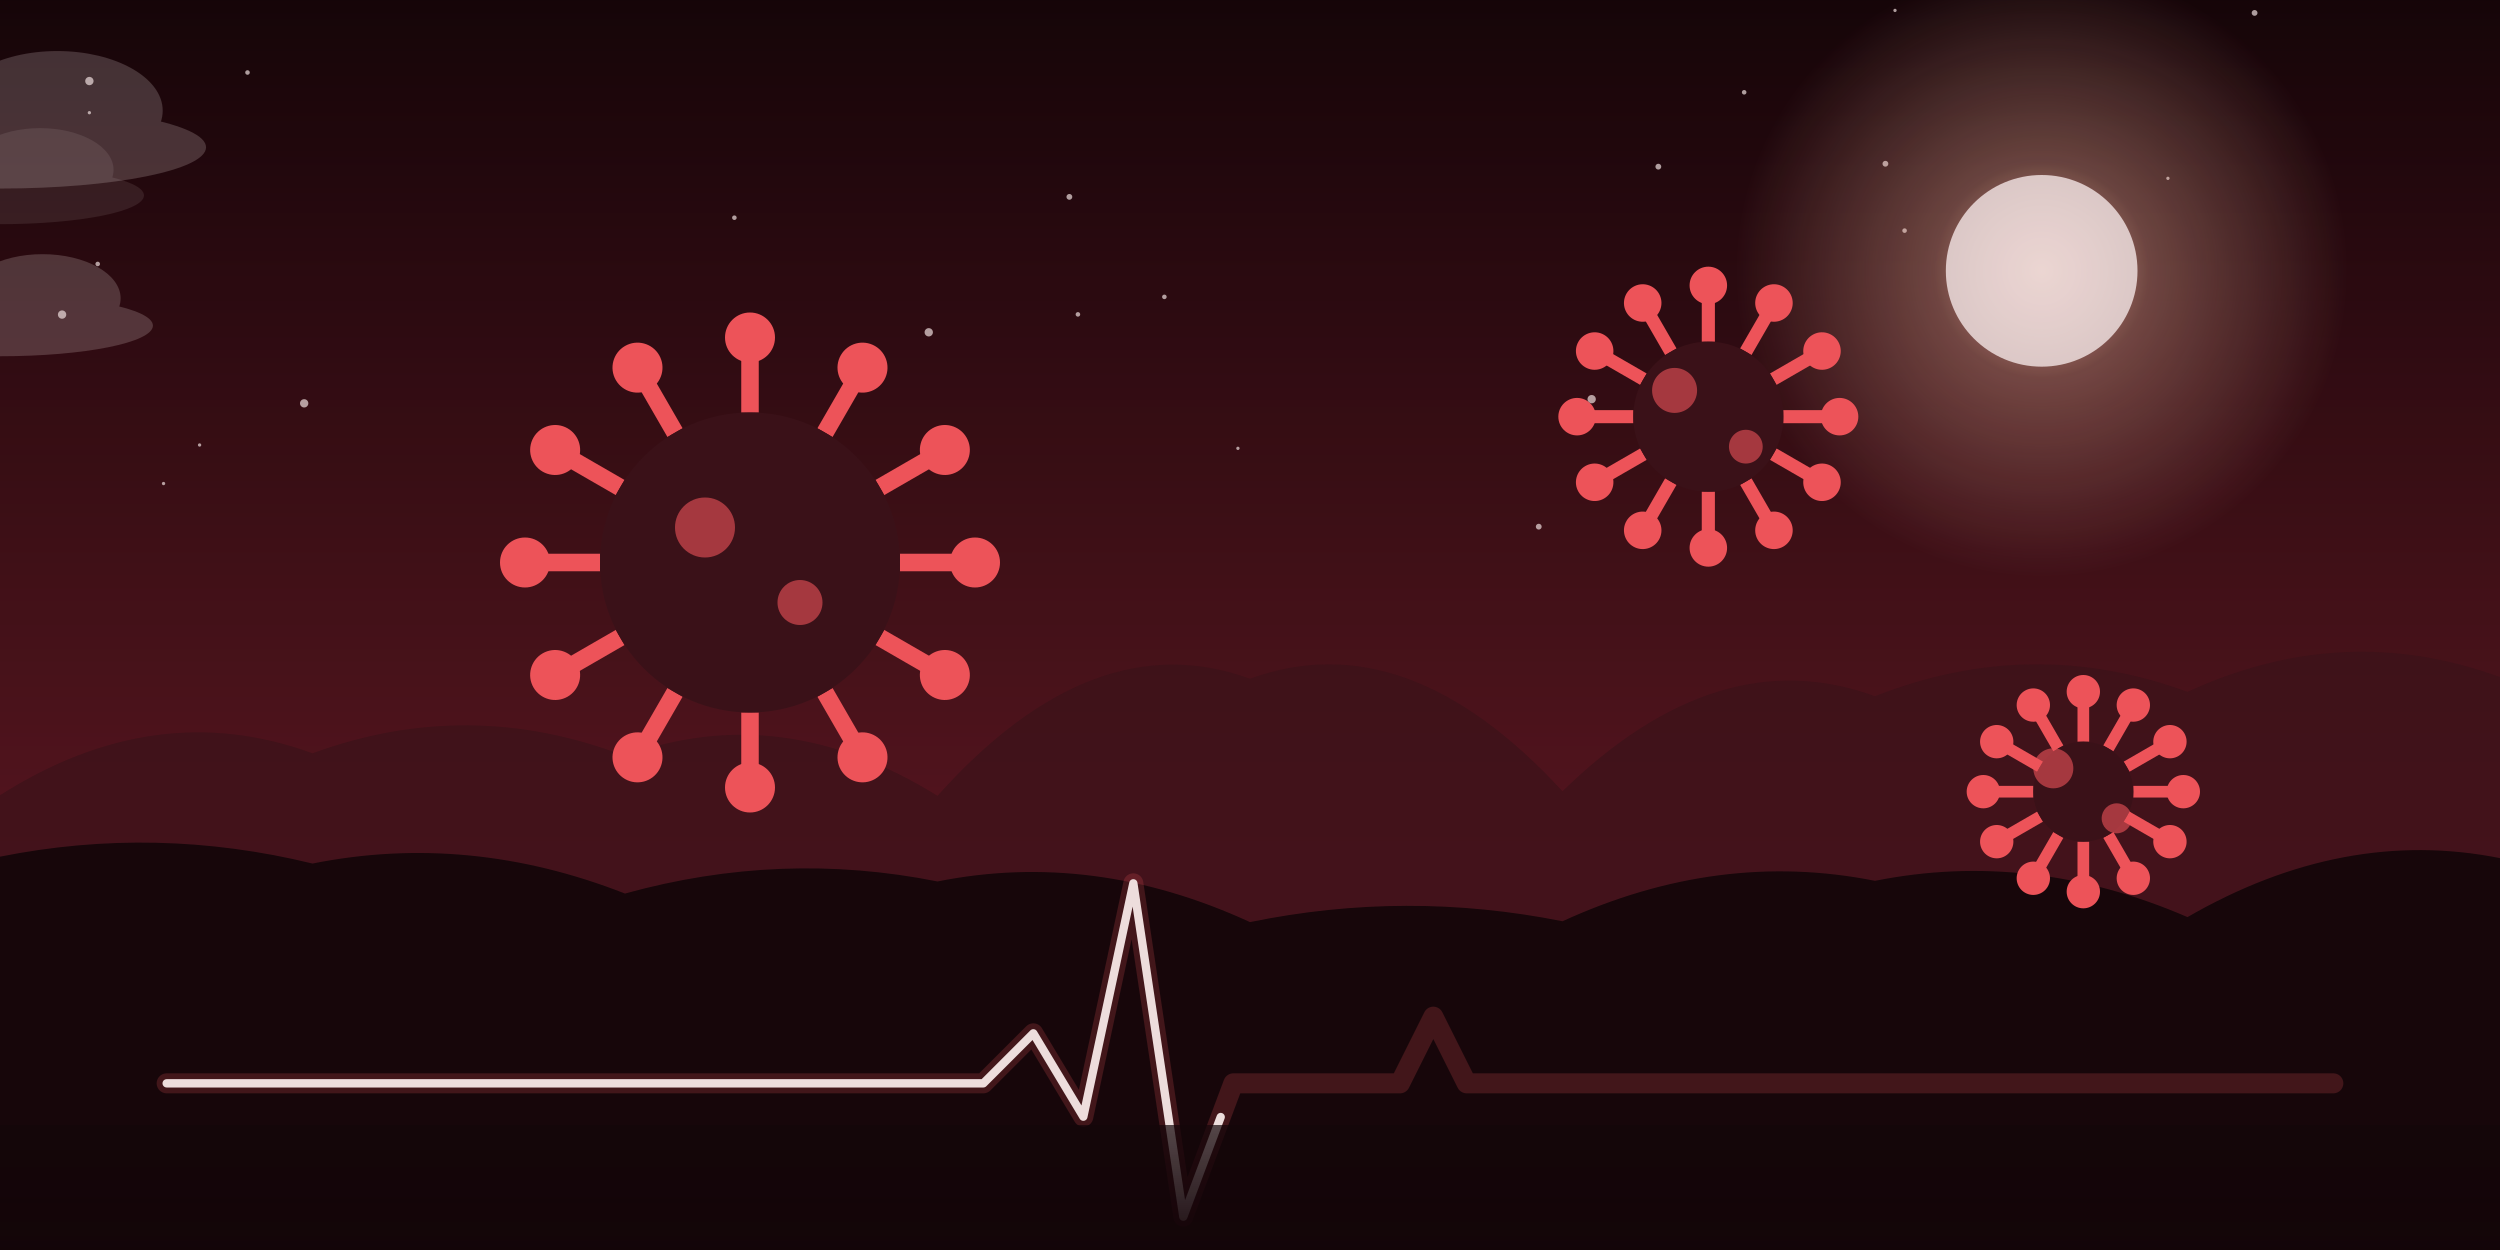
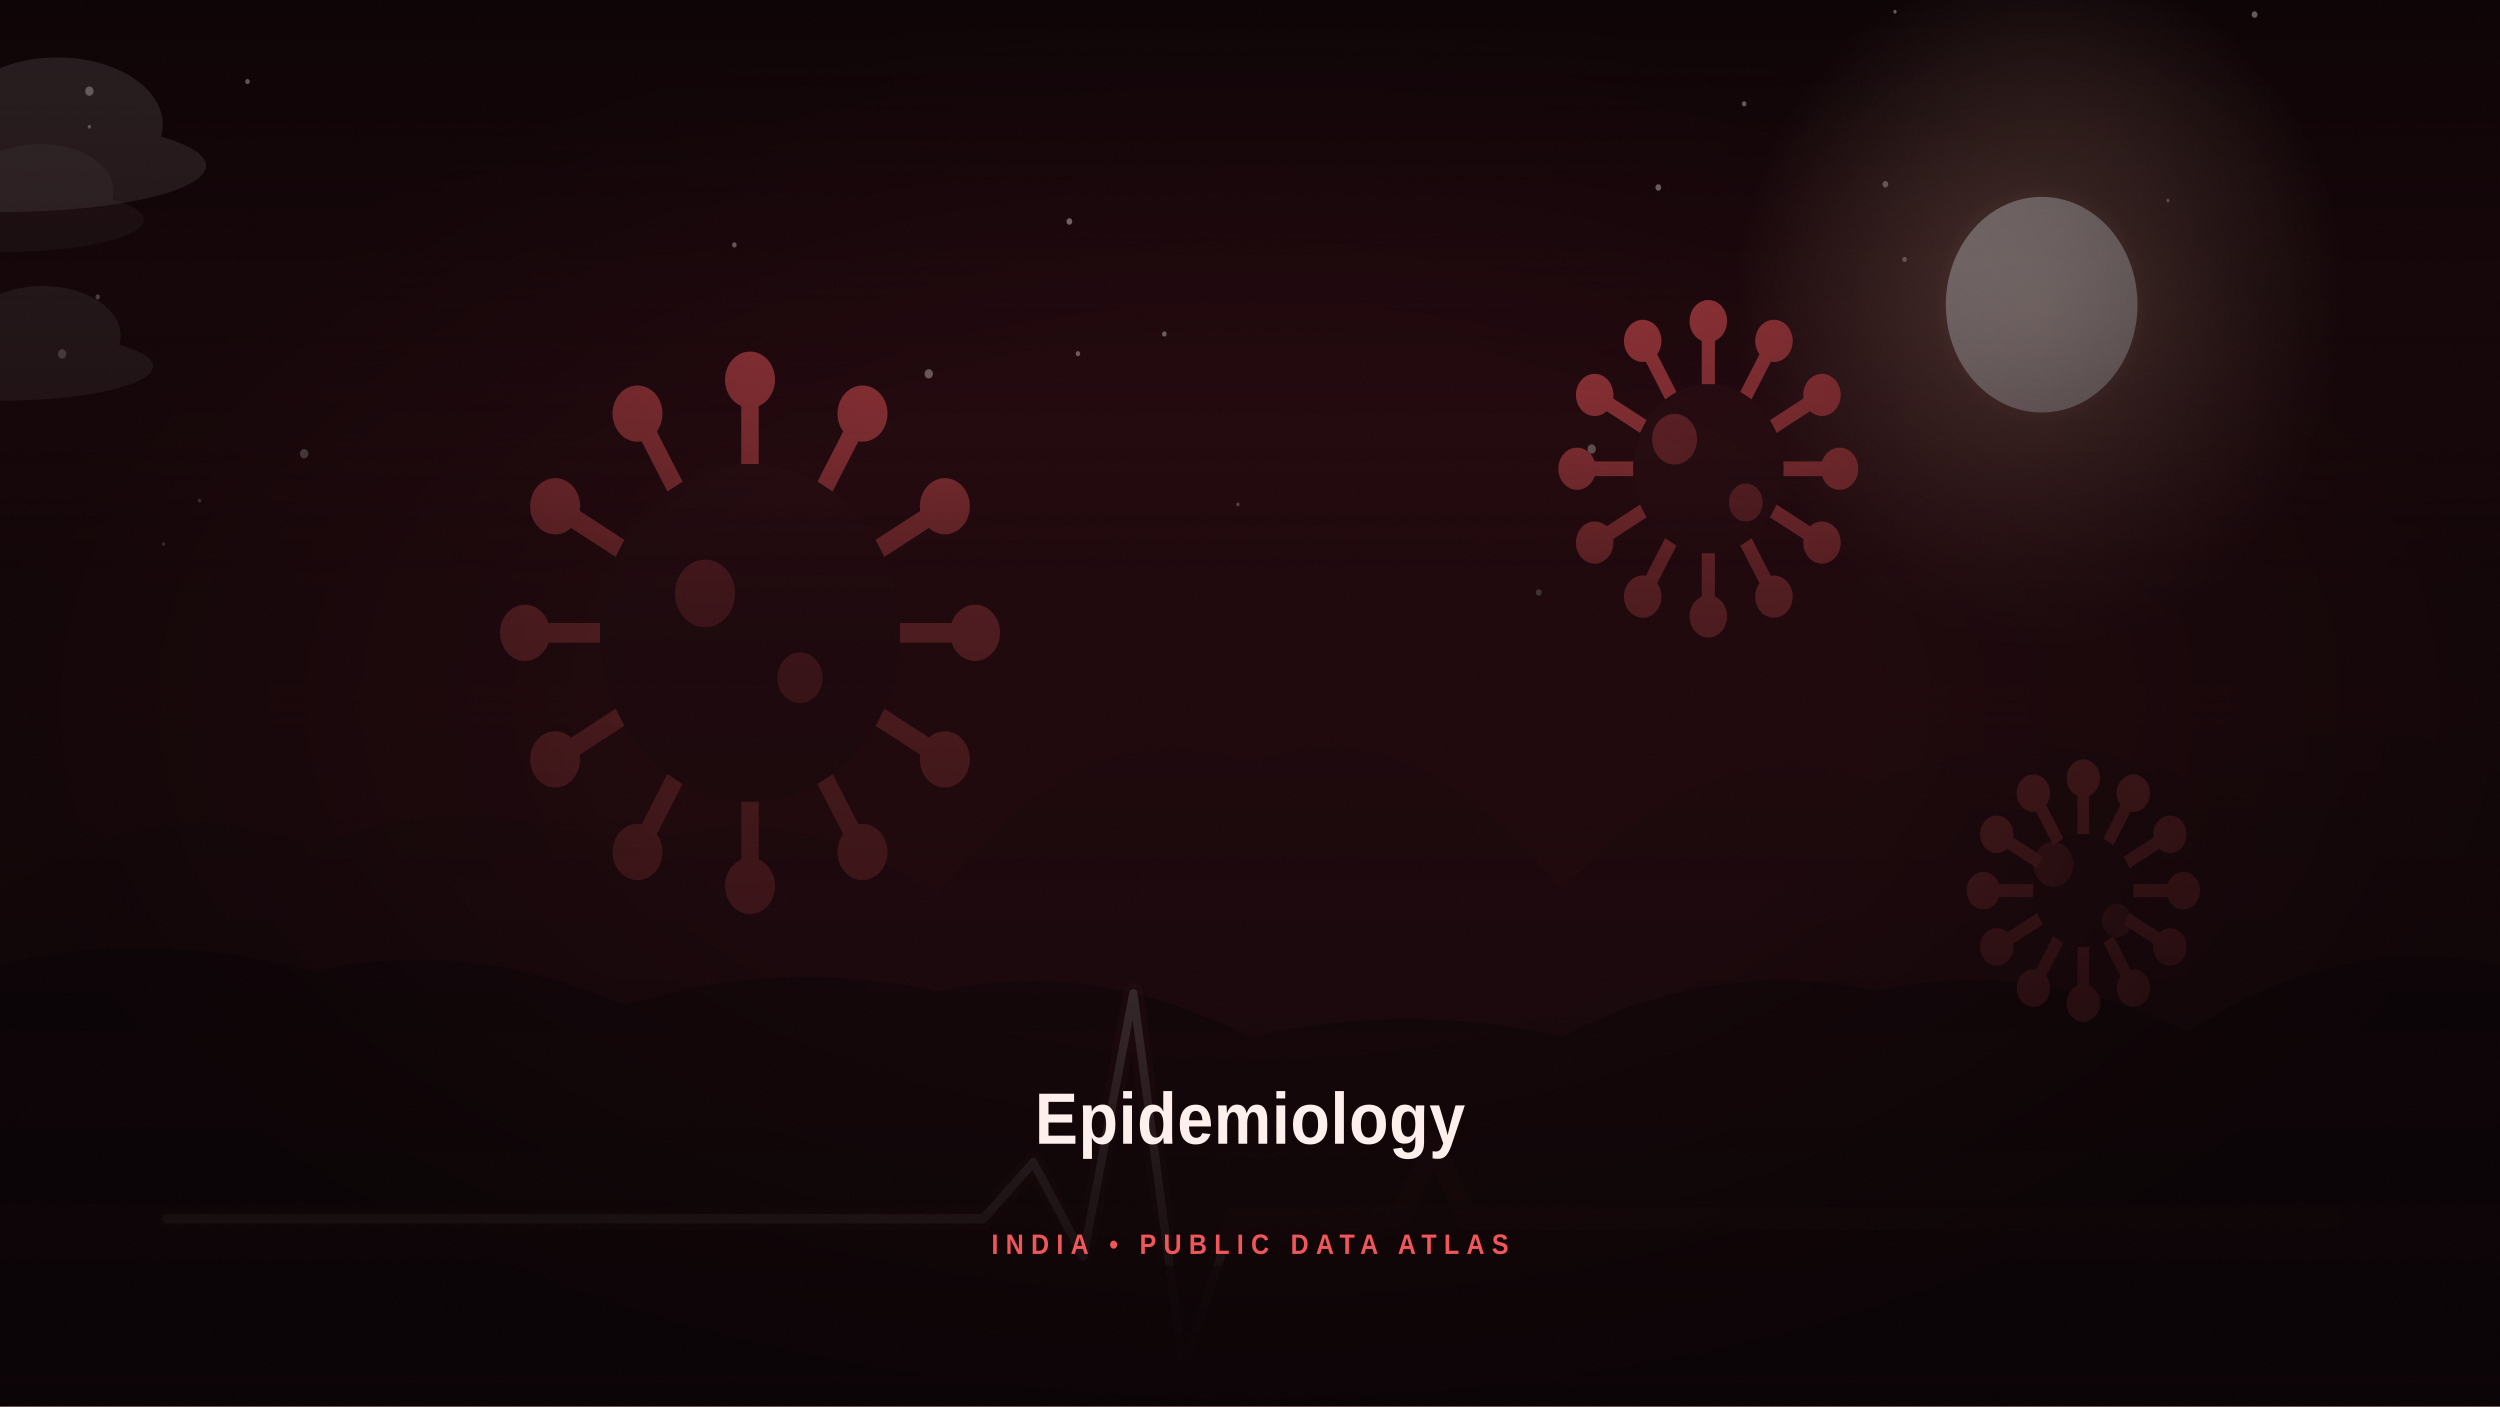
- <svg xmlns="http://www.w3.org/2000/svg" viewBox="0 0 1200 600" preserveAspectRatio="xMidYMid slice" role="img" aria-hidden="true">
+ <svg xmlns="http://www.w3.org/2000/svg" viewBox="0 0 1600 900" preserveAspectRatio="xMidYMid slice" role="img" aria-hidden="true">
  <style>
.tw{animation:tw 4s ease-in-out infinite}
@keyframes tw{0%,100%{opacity:.2}50%{opacity:1}}
.rot{transform-box:view-box;transform-origin:0 0;animation:rot 16s linear infinite}
.rot-r{transform-box:view-box;transform-origin:0 0;animation:rot 12s linear infinite reverse}
.rot-slow{transform-box:view-box;transform-origin:0 0;animation:rot 40s linear infinite}
@keyframes rot{to{transform:rotate(360deg)}}
.swing{transform-box:view-box;transform-origin:0 0;animation:swing 5s ease-in-out infinite}
@keyframes swing{0%,100%{transform:rotate(-14deg)}50%{transform:rotate(14deg)}}
.needle{transform-box:view-box;transform-origin:0 0;animation:needle 7s ease-in-out infinite}
@keyframes needle{0%,100%{transform:rotate(-55deg)}60%{transform:rotate(38deg)}}
.smoke{transform-box:fill-box;transform-origin:center;animation:smoke 8s ease-out infinite;opacity:0}
@keyframes smoke{0%{transform:translate(0,0) scale(.5);opacity:0}20%{opacity:.5}100%{transform:translate(46px,-130px) scale(2);opacity:0}}
.bob{animation:bob 6s ease-in-out infinite}
@keyframes bob{50%{transform:translateY(7px)}}
.float{animation:float 7s ease-in-out infinite}
@keyframes float{50%{transform:translateY(-16px)}}
.drift{animation:drift 90s linear infinite}
@keyframes drift{from{transform:translateX(-420px)}to{transform:translateX(1320px)}}
.drive{animation:drive 16s linear infinite}
@keyframes drive{from{transform:translateX(-360px)}to{transform:translateX(1500px)}}
.drive-r{animation:driver 19s linear infinite}
@keyframes driver{from{transform:translateX(1500px)}to{transform:translateX(-360px)}}
.fly{animation:fly 20s linear infinite}
@keyframes fly{from{transform:translate(-360px,50px)}to{transform:translate(1560px,-70px)}}
.pulse{transform-box:fill-box;transform-origin:center;animation:pulse 5s ease-in-out infinite}
@keyframes pulse{50%{transform:scale(1.08);opacity:.75}}
.ping{transform-box:fill-box;transform-origin:center;animation:ping 3.2s ease-out infinite}
@keyframes ping{from{transform:scale(.35);opacity:.9}to{transform:scale(1.7);opacity:0}}
.draw{stroke-dasharray:1000;animation:draw 7s ease-in-out infinite alternate}
@keyframes draw{from{stroke-dashoffset:1000}to{stroke-dashoffset:0}}
.flow{stroke-dasharray:22 16;animation:flow 1.6s linear infinite}
@keyframes flow{to{stroke-dashoffset:-38}}
.wave{animation:wave 6s ease-in-out infinite}
@keyframes wave{50%{transform:translateX(-30px)}}
.drop{animation:drop 3.5s ease-in infinite}
@keyframes drop{0%{transform:translateY(-60px);opacity:0}25%{opacity:1}80%{transform:translateY(0);opacity:1}100%{transform:translateY(8px);opacity:0}}
.scroll{animation:scroll 14s linear infinite}
@keyframes scroll{to{transform:translateX(-120px)}}
@media (prefers-reduced-motion:reduce){*{animation:none!important}.smoke{opacity:.35}}
</style>
-   <defs>
-     <linearGradient id="skyepidemiology" x1="0" y1="0" x2="0" y2="1">
-       <stop offset="0" stop-color="#150508" />
-       <stop offset="1" stop-color="#7a1f2b" />
-     </linearGradient>
-     <radialGradient id="glowepidemiology">
-       <stop offset="0" stop-color="#ffc2a8" stop-opacity=".95" />
-       <stop offset=".35" stop-color="#ffc2a8" stop-opacity=".35" />
-       <stop offset="1" stop-color="#ffc2a8" stop-opacity="0" />
-     </radialGradient>
-     <linearGradient id="groundepidemiology" x1="0" y1="0" x2="0" y2="1">
-       <stop offset="0" stop-color="#120508" stop-opacity=".7" />
-       <stop offset="1" stop-color="#120508" />
-     </linearGradient>
-   </defs>
-   <rect width="1200" height="600" fill="url(#skyepidemiology)" />
-   <circle cx="837.2" cy="44.3" r="1.1" fill="#fff0ee" opacity=".7" class="tw" style="animation-delay:1.8s" />
-   <circle cx="796" cy="80" r="1.4" fill="#fff0ee" opacity=".7" />
-   <circle cx="914.2" cy="110.7" r="1.1" fill="#fff0ee" opacity=".7" />
-   <circle cx="905" cy="78.6" r="1.4" fill="#fff0ee" opacity=".7" class="tw" style="animation-delay:0.8s" />
-   <circle cx="360.8" cy="224.7" r="2" fill="#fff0ee" opacity=".7" />
-   <circle cx="1040.6" cy="85.6" r="0.8" fill="#fff0ee" opacity=".7" />
-   <circle cx="558.9" cy="142.5" r="1.1" fill="#fff0ee" opacity=".7" class="tw" style="animation-delay:3.9s" />
-   <circle cx="764" cy="191.6" r="2" fill="#fff0ee" opacity=".7" />
-   <circle cx="29.8" cy="151" r="2" fill="#fff0ee" opacity=".7" />
-   <circle cx="42.9" cy="54.1" r="0.8" fill="#fff0ee" opacity=".7" class="tw" style="animation-delay:0.2s" />
-   <circle cx="118.8" cy="34.8" r="1.1" fill="#fff0ee" opacity=".7" />
-   <circle cx="594.2" cy="215.2" r="0.8" fill="#fff0ee" opacity=".7" />
-   <circle cx="46.9" cy="126.7" r="1.1" fill="#fff0ee" opacity=".7" class="tw" style="animation-delay:0.1s" />
-   <circle cx="517.4" cy="150.9" r="1.1" fill="#fff0ee" opacity=".7" />
-   <circle cx="513.3" cy="94.5" r="1.4" fill="#fff0ee" opacity=".7" />
-   <circle cx="738.6" cy="252.8" r="1.4" fill="#fff0ee" opacity=".7" class="tw" style="animation-delay:2.2s" />
-   <circle cx="1082.2" cy="6.2" r="1.4" fill="#fff0ee" opacity=".7" />
-   <circle cx="909.6" cy="5" r="0.8" fill="#fff0ee" opacity=".7" />
-   <circle cx="146" cy="193.6" r="2" fill="#fff0ee" opacity=".7" class="tw" style="animation-delay:4s" />
-   <circle cx="42.9" cy="38.9" r="2" fill="#fff0ee" opacity=".7" />
-   <circle cx="352.5" cy="104.5" r="1.1" fill="#fff0ee" opacity=".7" />
-   <circle cx="95.8" cy="213.6" r="0.8" fill="#fff0ee" opacity=".7" class="tw" style="animation-delay:3.4s" />
-   <circle cx="445.8" cy="159.5" r="2" fill="#fff0ee" opacity=".7" />
-   <circle cx="78.5" cy="232.1" r="0.8" fill="#fff0ee" opacity=".7" />
-   <circle cx="980" cy="130" r="147.2" fill="url(#glowepidemiology)" class="pulse" />
-   <circle cx="980" cy="130" r="46" fill="#fff0ee" opacity=".85" />
-   <g class="drift" style="animation-delay:-72.4s" opacity="0.1">
-     <g transform="translate(0 93.8)">
-       <ellipse cx="0" cy="0" rx="69.1" ry="13.8" fill="#fff0ee" />
-       <ellipse cx="-23" cy="-9.2" rx="30.7" ry="15.4" fill="#fff0ee" />
-       <ellipse cx="19.2" cy="-12.3" rx="35.3" ry="20" fill="#fff0ee" />
-     </g>
+   <g transform="scale(1.333333 1.5)">
+     <defs>
+       <linearGradient id="skyepidemiology" x1="0" y1="0" x2="0" y2="1">
+         <stop offset="0" stop-color="#150508" />
+         <stop offset="1" stop-color="#7a1f2b" />
+       </linearGradient>
+       <radialGradient id="glowepidemiology">
+         <stop offset="0" stop-color="#ffc2a8" stop-opacity=".95" />
+         <stop offset=".35" stop-color="#ffc2a8" stop-opacity=".35" />
+         <stop offset="1" stop-color="#ffc2a8" stop-opacity="0" />
+       </radialGradient>
+       <linearGradient id="groundepidemiology" x1="0" y1="0" x2="0" y2="1">
+         <stop offset="0" stop-color="#120508" stop-opacity=".7" />
+         <stop offset="1" stop-color="#120508" />
+       </linearGradient>
+       <linearGradient id="lowerepidemiology" x1="0" y1="0" x2="0" y2="1">
+         <stop offset="0" stop-color="#120508" stop-opacity="0" />
+         <stop offset=".42" stop-color="#120508" stop-opacity=".72" />
+         <stop offset="1" stop-color="#120508" stop-opacity=".98" />
+       </linearGradient>
+       <radialGradient id="vignetteepidemiology">
+         <stop offset=".48" stop-color="#000" stop-opacity="0" />
+         <stop offset="1" stop-color="#000" stop-opacity=".42" />
+       </radialGradient>
+       <filter id="grainepidemiology" x="-5%" y="-5%" width="110%" height="110%">
+         <feTurbulence type="fractalNoise" baseFrequency=".8" numOctaves="2" seed="290" />
+         <feColorMatrix type="saturate" values="0" />
+         <feComponentTransfer>
+           <feFuncA type="table" tableValues="0 .12" />
+         </feComponentTransfer>
+       </filter>
+     </defs>
+     <rect width="1200" height="600" fill="url(#skyepidemiology)" />
+     <circle cx="837.2" cy="44.3" r="1.1" fill="#fff0ee" opacity=".7" class="tw" style="animation-delay:1.8s" />
+     <circle cx="796" cy="80" r="1.4" fill="#fff0ee" opacity=".7" />
+     <circle cx="914.2" cy="110.7" r="1.1" fill="#fff0ee" opacity=".7" />
+     <circle cx="905" cy="78.6" r="1.4" fill="#fff0ee" opacity=".7" class="tw" style="animation-delay:0.8s" />
+     <circle cx="360.8" cy="224.7" r="2" fill="#fff0ee" opacity=".7" />
+     <circle cx="1040.6" cy="85.6" r="0.8" fill="#fff0ee" opacity=".7" />
+     <circle cx="558.9" cy="142.5" r="1.1" fill="#fff0ee" opacity=".7" class="tw" style="animation-delay:3.9s" />
+     <circle cx="764" cy="191.6" r="2" fill="#fff0ee" opacity=".7" />
+     <circle cx="29.8" cy="151" r="2" fill="#fff0ee" opacity=".7" />
+     <circle cx="42.9" cy="54.1" r="0.8" fill="#fff0ee" opacity=".7" class="tw" style="animation-delay:0.2s" />
+     <circle cx="118.8" cy="34.8" r="1.1" fill="#fff0ee" opacity=".7" />
+     <circle cx="594.2" cy="215.2" r="0.8" fill="#fff0ee" opacity=".7" />
+     <circle cx="46.9" cy="126.7" r="1.1" fill="#fff0ee" opacity=".7" class="tw" style="animation-delay:0.1s" />
+     <circle cx="517.4" cy="150.9" r="1.1" fill="#fff0ee" opacity=".7" />
+     <circle cx="513.3" cy="94.5" r="1.4" fill="#fff0ee" opacity=".7" />
+     <circle cx="738.6" cy="252.8" r="1.4" fill="#fff0ee" opacity=".7" class="tw" style="animation-delay:2.2s" />
+     <circle cx="1082.2" cy="6.2" r="1.4" fill="#fff0ee" opacity=".7" />
+     <circle cx="909.6" cy="5" r="0.8" fill="#fff0ee" opacity=".7" />
+     <circle cx="146" cy="193.6" r="2" fill="#fff0ee" opacity=".7" class="tw" style="animation-delay:4s" />
+     <circle cx="42.9" cy="38.9" r="2" fill="#fff0ee" opacity=".7" />
+     <circle cx="352.5" cy="104.5" r="1.1" fill="#fff0ee" opacity=".7" />
+     <circle cx="95.8" cy="213.6" r="0.8" fill="#fff0ee" opacity=".7" class="tw" style="animation-delay:3.4s" />
+     <circle cx="445.8" cy="159.5" r="2" fill="#fff0ee" opacity=".7" />
+     <circle cx="78.5" cy="232.1" r="0.8" fill="#fff0ee" opacity=".7" />
+     <circle cx="980" cy="130" r="147.2" fill="url(#glowepidemiology)" class="pulse" />
+     <circle cx="980" cy="130" r="46" fill="#fff0ee" opacity=".85" />
+     <g class="drift" style="animation-delay:-72.4s" opacity="0.1">
+       <g transform="translate(0 93.8)">
+         <ellipse cx="0" cy="0" rx="69.1" ry="13.8" fill="#fff0ee" />
+         <ellipse cx="-23" cy="-9.2" rx="30.7" ry="15.4" fill="#fff0ee" />
+         <ellipse cx="19.2" cy="-12.3" rx="35.3" ry="20" fill="#fff0ee" />
+       </g>
+     </g>
+     <g class="drift" style="animation-delay:-74.2s" opacity="0.2">
+       <g transform="translate(0 156.3)">
+         <ellipse cx="0" cy="0" rx="73.4" ry="14.7" fill="#fff0ee" />
+         <ellipse cx="-24.5" cy="-9.8" rx="32.6" ry="16.3" fill="#fff0ee" />
+         <ellipse cx="20.4" cy="-13.1" rx="37.5" ry="21.2" fill="#fff0ee" />
+       </g>
+     </g>
+     <g class="drift" style="animation-delay:-83.9s" opacity="0.2">
+       <g transform="translate(0 70.7)">
+         <ellipse cx="0" cy="0" rx="98.9" ry="19.8" fill="#fff0ee" />
+         <ellipse cx="-33" cy="-13.2" rx="44" ry="22" fill="#fff0ee" />
+         <ellipse cx="27.5" cy="-17.6" rx="50.6" ry="28.6" fill="#fff0ee" />
+       </g>
+     </g>
+     <path d="M-200 600 L-150 369.7 Q-75 342.2 0 381.7 Q75 334.1 150 361.6 Q225 334.1 300 362.9 Q375 335.4 450 382 Q525 298.3 600 325.8 Q675 298.3 750 379.8 Q825 306.7 900 334.2 Q975 304.6 1050 332.1 Q1125 297.5 1200 325 Q1275 292 1350 319.5 L1400 600Z" fill="#3d1219" opacity="0.7" />
+     <path d="M-200 600 L-150 413.1 Q-75 396.2 0 411.2 Q75 396.2 150 414.5 Q225 399.5 300 428.9 Q375 408.1 450 423.1 Q525 408.1 600 442.6 Q675 427.2 750 442.2 Q825 407.8 900 422.8 Q975 407.8 1050 440.2 Q1125 396.9 1200 411.9 Q1275 396.9 1350 411.9 L1400 600Z" fill="#120508" opacity="0.9" />
+     <g transform="translate(360 270) scale(1.2)" class="float">
+       <g transform="rotate(0)">
+         <path d="M0 -60 V-86" stroke="#ff5a5f" stroke-width="7" />
+         <circle cx="0" cy="-90" r="10" fill="#ff5a5f" />
+       </g>
+       <g transform="rotate(30)">
+         <path d="M0 -60 V-86" stroke="#ff5a5f" stroke-width="7" />
+         <circle cx="0" cy="-90" r="10" fill="#ff5a5f" />
+       </g>
+       <g transform="rotate(60)">
+         <path d="M0 -60 V-86" stroke="#ff5a5f" stroke-width="7" />
+         <circle cx="0" cy="-90" r="10" fill="#ff5a5f" />
+       </g>
+       <g transform="rotate(90)">
+         <path d="M0 -60 V-86" stroke="#ff5a5f" stroke-width="7" />
+         <circle cx="0" cy="-90" r="10" fill="#ff5a5f" />
+       </g>
+       <g transform="rotate(120)">
+         <path d="M0 -60 V-86" stroke="#ff5a5f" stroke-width="7" />
+         <circle cx="0" cy="-90" r="10" fill="#ff5a5f" />
+       </g>
+       <g transform="rotate(150)">
+         <path d="M0 -60 V-86" stroke="#ff5a5f" stroke-width="7" />
+         <circle cx="0" cy="-90" r="10" fill="#ff5a5f" />
+       </g>
+       <g transform="rotate(180)">
+         <path d="M0 -60 V-86" stroke="#ff5a5f" stroke-width="7" />
+         <circle cx="0" cy="-90" r="10" fill="#ff5a5f" />
+       </g>
+       <g transform="rotate(210)">
+         <path d="M0 -60 V-86" stroke="#ff5a5f" stroke-width="7" />
+         <circle cx="0" cy="-90" r="10" fill="#ff5a5f" />
+       </g>
+       <g transform="rotate(240)">
+         <path d="M0 -60 V-86" stroke="#ff5a5f" stroke-width="7" />
+         <circle cx="0" cy="-90" r="10" fill="#ff5a5f" />
+       </g>
+       <g transform="rotate(270)">
+         <path d="M0 -60 V-86" stroke="#ff5a5f" stroke-width="7" />
+         <circle cx="0" cy="-90" r="10" fill="#ff5a5f" />
+       </g>
+       <g transform="rotate(300)">
+         <path d="M0 -60 V-86" stroke="#ff5a5f" stroke-width="7" />
+         <circle cx="0" cy="-90" r="10" fill="#ff5a5f" />
+       </g>
+       <g transform="rotate(330)">
+         <path d="M0 -60 V-86" stroke="#ff5a5f" stroke-width="7" />
+         <circle cx="0" cy="-90" r="10" fill="#ff5a5f" />
+       </g>
+       <circle cx="0" cy="0" r="60" fill="#3d1219" />
+       <circle cx="-18" cy="-14" r="12" fill="#ff5a5f" opacity=".6" />
+       <circle cx="20" cy="16" r="9" fill="#ff5a5f" opacity=".6" />
+     </g>
+     <g transform="translate(820 200) scale(0.9)" class="float" style="animation-delay:-2s">
+       <g transform="rotate(0)">
+         <path d="M0 -40 V-66" stroke="#ff5a5f" stroke-width="7" />
+         <circle cx="0" cy="-70" r="10" fill="#ff5a5f" />
+       </g>
+       <g transform="rotate(30)">
+         <path d="M0 -40 V-66" stroke="#ff5a5f" stroke-width="7" />
+         <circle cx="0" cy="-70" r="10" fill="#ff5a5f" />
+       </g>
+       <g transform="rotate(60)">
+         <path d="M0 -40 V-66" stroke="#ff5a5f" stroke-width="7" />
+         <circle cx="0" cy="-70" r="10" fill="#ff5a5f" />
+       </g>
+       <g transform="rotate(90)">
+         <path d="M0 -40 V-66" stroke="#ff5a5f" stroke-width="7" />
+         <circle cx="0" cy="-70" r="10" fill="#ff5a5f" />
+       </g>
+       <g transform="rotate(120)">
+         <path d="M0 -40 V-66" stroke="#ff5a5f" stroke-width="7" />
+         <circle cx="0" cy="-70" r="10" fill="#ff5a5f" />
+       </g>
+       <g transform="rotate(150)">
+         <path d="M0 -40 V-66" stroke="#ff5a5f" stroke-width="7" />
+         <circle cx="0" cy="-70" r="10" fill="#ff5a5f" />
+       </g>
+       <g transform="rotate(180)">
+         <path d="M0 -40 V-66" stroke="#ff5a5f" stroke-width="7" />
+         <circle cx="0" cy="-70" r="10" fill="#ff5a5f" />
+       </g>
+       <g transform="rotate(210)">
+         <path d="M0 -40 V-66" stroke="#ff5a5f" stroke-width="7" />
+         <circle cx="0" cy="-70" r="10" fill="#ff5a5f" />
+       </g>
+       <g transform="rotate(240)">
+         <path d="M0 -40 V-66" stroke="#ff5a5f" stroke-width="7" />
+         <circle cx="0" cy="-70" r="10" fill="#ff5a5f" />
+       </g>
+       <g transform="rotate(270)">
+         <path d="M0 -40 V-66" stroke="#ff5a5f" stroke-width="7" />
+         <circle cx="0" cy="-70" r="10" fill="#ff5a5f" />
+       </g>
+       <g transform="rotate(300)">
+         <path d="M0 -40 V-66" stroke="#ff5a5f" stroke-width="7" />
+         <circle cx="0" cy="-70" r="10" fill="#ff5a5f" />
+       </g>
+       <g transform="rotate(330)">
+         <path d="M0 -40 V-66" stroke="#ff5a5f" stroke-width="7" />
+         <circle cx="0" cy="-70" r="10" fill="#ff5a5f" />
+       </g>
+       <circle cx="0" cy="0" r="40" fill="#3d1219" />
+       <circle cx="-18" cy="-14" r="12" fill="#ff5a5f" opacity=".6" />
+       <circle cx="20" cy="16" r="9" fill="#ff5a5f" opacity=".6" />
+     </g>
+     <g transform="translate(1000 380) scale(0.8)" class="float" style="animation-delay:-4s">
+       <g transform="rotate(0)">
+         <path d="M0 -30 V-56" stroke="#ff5a5f" stroke-width="7" />
+         <circle cx="0" cy="-60" r="10" fill="#ff5a5f" />
+       </g>
+       <g transform="rotate(30)">
+         <path d="M0 -30 V-56" stroke="#ff5a5f" stroke-width="7" />
+         <circle cx="0" cy="-60" r="10" fill="#ff5a5f" />
+       </g>
+       <g transform="rotate(60)">
+         <path d="M0 -30 V-56" stroke="#ff5a5f" stroke-width="7" />
+         <circle cx="0" cy="-60" r="10" fill="#ff5a5f" />
+       </g>
+       <g transform="rotate(90)">
+         <path d="M0 -30 V-56" stroke="#ff5a5f" stroke-width="7" />
+         <circle cx="0" cy="-60" r="10" fill="#ff5a5f" />
+       </g>
+       <g transform="rotate(120)">
+         <path d="M0 -30 V-56" stroke="#ff5a5f" stroke-width="7" />
+         <circle cx="0" cy="-60" r="10" fill="#ff5a5f" />
+       </g>
+       <g transform="rotate(150)">
+         <path d="M0 -30 V-56" stroke="#ff5a5f" stroke-width="7" />
+         <circle cx="0" cy="-60" r="10" fill="#ff5a5f" />
+       </g>
+       <g transform="rotate(180)">
+         <path d="M0 -30 V-56" stroke="#ff5a5f" stroke-width="7" />
+         <circle cx="0" cy="-60" r="10" fill="#ff5a5f" />
+       </g>
+       <g transform="rotate(210)">
+         <path d="M0 -30 V-56" stroke="#ff5a5f" stroke-width="7" />
+         <circle cx="0" cy="-60" r="10" fill="#ff5a5f" />
+       </g>
+       <g transform="rotate(240)">
+         <path d="M0 -30 V-56" stroke="#ff5a5f" stroke-width="7" />
+         <circle cx="0" cy="-60" r="10" fill="#ff5a5f" />
+       </g>
+       <g transform="rotate(270)">
+         <path d="M0 -30 V-56" stroke="#ff5a5f" stroke-width="7" />
+         <circle cx="0" cy="-60" r="10" fill="#ff5a5f" />
+       </g>
+       <g transform="rotate(300)">
+         <path d="M0 -30 V-56" stroke="#ff5a5f" stroke-width="7" />
+         <circle cx="0" cy="-60" r="10" fill="#ff5a5f" />
+       </g>
+       <g transform="rotate(330)">
+         <path d="M0 -30 V-56" stroke="#ff5a5f" stroke-width="7" />
+         <circle cx="0" cy="-60" r="10" fill="#ff5a5f" />
+       </g>
+       <circle cx="0" cy="0" r="30" fill="#3d1219" />
+       <circle cx="-18" cy="-14" r="12" fill="#ff5a5f" opacity=".6" />
+       <circle cx="20" cy="16" r="9" fill="#ff5a5f" opacity=".6" />
+     </g>
+     <g transform="translate(600 640) scale(0.8)">
+       <path d="M-650.0 -150 H-160 L-130 -180 L-100 -130 L-70 -270 L-40 -70 L-10 -150 H90 L110 -190 L130 -150 H650.0" fill="none" stroke="#ff5a5f" stroke-width="12" stroke-linecap="round" stroke-linejoin="round" opacity=".2" />
+       <path d="M-650.0 -150 H-160 L-130 -180 L-100 -130 L-70 -270 L-40 -70 L-10 -150 H90 L110 -190 L130 -150 H650.0" fill="none" stroke="#fff0ee" stroke-width="5" stroke-linecap="round" stroke-linejoin="round" class="draw" pathLength="1000" />
+     </g>
+     <rect x="-10" y="540" width="1220" height="70" rx="0" fill="url(#groundepidemiology)" />
+     <rect width="1200" height="600" fill="#150508" opacity=".08" />
+     <rect width="1200" height="600" fill="url(#lowerepidemiology)" />
+     <rect width="1200" height="600" fill="url(#vignetteepidemiology)" />
+     <text x="600" y="488" text-anchor="middle" font-family="Arial, Helvetica, sans-serif" font-size="31" font-weight="700" letter-spacing=".3" fill="#fff0ee">Epidemiology</text>
+     <text x="600" y="535" text-anchor="middle" font-family="Arial, Helvetica, sans-serif" font-size="12" font-weight="600" letter-spacing="3.5" fill="#ff5a5f" opacity=".94">INDIA  •  PUBLIC DATA ATLAS</text>
+     <rect width="1200" height="600" fill="#fff" filter="url(#grainepidemiology)" opacity=".16" />
  </g>
-   <g class="drift" style="animation-delay:-74.2s" opacity="0.2">
-     <g transform="translate(0 156.3)">
-       <ellipse cx="0" cy="0" rx="73.4" ry="14.7" fill="#fff0ee" />
-       <ellipse cx="-24.5" cy="-9.8" rx="32.6" ry="16.3" fill="#fff0ee" />
-       <ellipse cx="20.4" cy="-13.1" rx="37.5" ry="21.2" fill="#fff0ee" />
-     </g>
-   </g>
-   <g class="drift" style="animation-delay:-83.9s" opacity="0.2">
-     <g transform="translate(0 70.7)">
-       <ellipse cx="0" cy="0" rx="98.9" ry="19.8" fill="#fff0ee" />
-       <ellipse cx="-33" cy="-13.2" rx="44" ry="22" fill="#fff0ee" />
-       <ellipse cx="27.5" cy="-17.6" rx="50.6" ry="28.6" fill="#fff0ee" />
-     </g>
-   </g>
-   <path d="M-200 600 L-150 369.7 Q-75 342.2 0 381.7 Q75 334.1 150 361.6 Q225 334.1 300 362.9 Q375 335.4 450 382 Q525 298.3 600 325.8 Q675 298.3 750 379.8 Q825 306.7 900 334.2 Q975 304.6 1050 332.1 Q1125 297.5 1200 325 Q1275 292 1350 319.5 L1400 600Z" fill="#3d1219" opacity="0.7" />
-   <path d="M-200 600 L-150 413.1 Q-75 396.2 0 411.2 Q75 396.2 150 414.5 Q225 399.5 300 428.9 Q375 408.1 450 423.1 Q525 408.1 600 442.6 Q675 427.2 750 442.2 Q825 407.8 900 422.8 Q975 407.8 1050 440.2 Q1125 396.9 1200 411.9 Q1275 396.9 1350 411.9 L1400 600Z" fill="#120508" opacity="0.9" />
-   <g transform="translate(360 270) scale(1.2)" class="float">
-     <g transform="rotate(0)">
-       <path d="M0 -60 V-86" stroke="#ff5a5f" stroke-width="7" />
-       <circle cx="0" cy="-90" r="10" fill="#ff5a5f" />
-     </g>
-     <g transform="rotate(30)">
-       <path d="M0 -60 V-86" stroke="#ff5a5f" stroke-width="7" />
-       <circle cx="0" cy="-90" r="10" fill="#ff5a5f" />
-     </g>
-     <g transform="rotate(60)">
-       <path d="M0 -60 V-86" stroke="#ff5a5f" stroke-width="7" />
-       <circle cx="0" cy="-90" r="10" fill="#ff5a5f" />
-     </g>
-     <g transform="rotate(90)">
-       <path d="M0 -60 V-86" stroke="#ff5a5f" stroke-width="7" />
-       <circle cx="0" cy="-90" r="10" fill="#ff5a5f" />
-     </g>
-     <g transform="rotate(120)">
-       <path d="M0 -60 V-86" stroke="#ff5a5f" stroke-width="7" />
-       <circle cx="0" cy="-90" r="10" fill="#ff5a5f" />
-     </g>
-     <g transform="rotate(150)">
-       <path d="M0 -60 V-86" stroke="#ff5a5f" stroke-width="7" />
-       <circle cx="0" cy="-90" r="10" fill="#ff5a5f" />
-     </g>
-     <g transform="rotate(180)">
-       <path d="M0 -60 V-86" stroke="#ff5a5f" stroke-width="7" />
-       <circle cx="0" cy="-90" r="10" fill="#ff5a5f" />
-     </g>
-     <g transform="rotate(210)">
-       <path d="M0 -60 V-86" stroke="#ff5a5f" stroke-width="7" />
-       <circle cx="0" cy="-90" r="10" fill="#ff5a5f" />
-     </g>
-     <g transform="rotate(240)">
-       <path d="M0 -60 V-86" stroke="#ff5a5f" stroke-width="7" />
-       <circle cx="0" cy="-90" r="10" fill="#ff5a5f" />
-     </g>
-     <g transform="rotate(270)">
-       <path d="M0 -60 V-86" stroke="#ff5a5f" stroke-width="7" />
-       <circle cx="0" cy="-90" r="10" fill="#ff5a5f" />
-     </g>
-     <g transform="rotate(300)">
-       <path d="M0 -60 V-86" stroke="#ff5a5f" stroke-width="7" />
-       <circle cx="0" cy="-90" r="10" fill="#ff5a5f" />
-     </g>
-     <g transform="rotate(330)">
-       <path d="M0 -60 V-86" stroke="#ff5a5f" stroke-width="7" />
-       <circle cx="0" cy="-90" r="10" fill="#ff5a5f" />
-     </g>
-     <circle cx="0" cy="0" r="60" fill="#3d1219" />
-     <circle cx="-18" cy="-14" r="12" fill="#ff5a5f" opacity=".6" />
-     <circle cx="20" cy="16" r="9" fill="#ff5a5f" opacity=".6" />
-   </g>
-   <g transform="translate(820 200) scale(0.9)" class="float" style="animation-delay:-2s">
-     <g transform="rotate(0)">
-       <path d="M0 -40 V-66" stroke="#ff5a5f" stroke-width="7" />
-       <circle cx="0" cy="-70" r="10" fill="#ff5a5f" />
-     </g>
-     <g transform="rotate(30)">
-       <path d="M0 -40 V-66" stroke="#ff5a5f" stroke-width="7" />
-       <circle cx="0" cy="-70" r="10" fill="#ff5a5f" />
-     </g>
-     <g transform="rotate(60)">
-       <path d="M0 -40 V-66" stroke="#ff5a5f" stroke-width="7" />
-       <circle cx="0" cy="-70" r="10" fill="#ff5a5f" />
-     </g>
-     <g transform="rotate(90)">
-       <path d="M0 -40 V-66" stroke="#ff5a5f" stroke-width="7" />
-       <circle cx="0" cy="-70" r="10" fill="#ff5a5f" />
-     </g>
-     <g transform="rotate(120)">
-       <path d="M0 -40 V-66" stroke="#ff5a5f" stroke-width="7" />
-       <circle cx="0" cy="-70" r="10" fill="#ff5a5f" />
-     </g>
-     <g transform="rotate(150)">
-       <path d="M0 -40 V-66" stroke="#ff5a5f" stroke-width="7" />
-       <circle cx="0" cy="-70" r="10" fill="#ff5a5f" />
-     </g>
-     <g transform="rotate(180)">
-       <path d="M0 -40 V-66" stroke="#ff5a5f" stroke-width="7" />
-       <circle cx="0" cy="-70" r="10" fill="#ff5a5f" />
-     </g>
-     <g transform="rotate(210)">
-       <path d="M0 -40 V-66" stroke="#ff5a5f" stroke-width="7" />
-       <circle cx="0" cy="-70" r="10" fill="#ff5a5f" />
-     </g>
-     <g transform="rotate(240)">
-       <path d="M0 -40 V-66" stroke="#ff5a5f" stroke-width="7" />
-       <circle cx="0" cy="-70" r="10" fill="#ff5a5f" />
-     </g>
-     <g transform="rotate(270)">
-       <path d="M0 -40 V-66" stroke="#ff5a5f" stroke-width="7" />
-       <circle cx="0" cy="-70" r="10" fill="#ff5a5f" />
-     </g>
-     <g transform="rotate(300)">
-       <path d="M0 -40 V-66" stroke="#ff5a5f" stroke-width="7" />
-       <circle cx="0" cy="-70" r="10" fill="#ff5a5f" />
-     </g>
-     <g transform="rotate(330)">
-       <path d="M0 -40 V-66" stroke="#ff5a5f" stroke-width="7" />
-       <circle cx="0" cy="-70" r="10" fill="#ff5a5f" />
-     </g>
-     <circle cx="0" cy="0" r="40" fill="#3d1219" />
-     <circle cx="-18" cy="-14" r="12" fill="#ff5a5f" opacity=".6" />
-     <circle cx="20" cy="16" r="9" fill="#ff5a5f" opacity=".6" />
-   </g>
-   <g transform="translate(1000 380) scale(0.8)" class="float" style="animation-delay:-4s">
-     <g transform="rotate(0)">
-       <path d="M0 -30 V-56" stroke="#ff5a5f" stroke-width="7" />
-       <circle cx="0" cy="-60" r="10" fill="#ff5a5f" />
-     </g>
-     <g transform="rotate(30)">
-       <path d="M0 -30 V-56" stroke="#ff5a5f" stroke-width="7" />
-       <circle cx="0" cy="-60" r="10" fill="#ff5a5f" />
-     </g>
-     <g transform="rotate(60)">
-       <path d="M0 -30 V-56" stroke="#ff5a5f" stroke-width="7" />
-       <circle cx="0" cy="-60" r="10" fill="#ff5a5f" />
-     </g>
-     <g transform="rotate(90)">
-       <path d="M0 -30 V-56" stroke="#ff5a5f" stroke-width="7" />
-       <circle cx="0" cy="-60" r="10" fill="#ff5a5f" />
-     </g>
-     <g transform="rotate(120)">
-       <path d="M0 -30 V-56" stroke="#ff5a5f" stroke-width="7" />
-       <circle cx="0" cy="-60" r="10" fill="#ff5a5f" />
-     </g>
-     <g transform="rotate(150)">
-       <path d="M0 -30 V-56" stroke="#ff5a5f" stroke-width="7" />
-       <circle cx="0" cy="-60" r="10" fill="#ff5a5f" />
-     </g>
-     <g transform="rotate(180)">
-       <path d="M0 -30 V-56" stroke="#ff5a5f" stroke-width="7" />
-       <circle cx="0" cy="-60" r="10" fill="#ff5a5f" />
-     </g>
-     <g transform="rotate(210)">
-       <path d="M0 -30 V-56" stroke="#ff5a5f" stroke-width="7" />
-       <circle cx="0" cy="-60" r="10" fill="#ff5a5f" />
-     </g>
-     <g transform="rotate(240)">
-       <path d="M0 -30 V-56" stroke="#ff5a5f" stroke-width="7" />
-       <circle cx="0" cy="-60" r="10" fill="#ff5a5f" />
-     </g>
-     <g transform="rotate(270)">
-       <path d="M0 -30 V-56" stroke="#ff5a5f" stroke-width="7" />
-       <circle cx="0" cy="-60" r="10" fill="#ff5a5f" />
-     </g>
-     <g transform="rotate(300)">
-       <path d="M0 -30 V-56" stroke="#ff5a5f" stroke-width="7" />
-       <circle cx="0" cy="-60" r="10" fill="#ff5a5f" />
-     </g>
-     <g transform="rotate(330)">
-       <path d="M0 -30 V-56" stroke="#ff5a5f" stroke-width="7" />
-       <circle cx="0" cy="-60" r="10" fill="#ff5a5f" />
-     </g>
-     <circle cx="0" cy="0" r="30" fill="#3d1219" />
-     <circle cx="-18" cy="-14" r="12" fill="#ff5a5f" opacity=".6" />
-     <circle cx="20" cy="16" r="9" fill="#ff5a5f" opacity=".6" />
-   </g>
-   <g transform="translate(600 640) scale(0.8)">
-     <path d="M-650.0 -150 H-160 L-130 -180 L-100 -130 L-70 -270 L-40 -70 L-10 -150 H90 L110 -190 L130 -150 H650.0" fill="none" stroke="#ff5a5f" stroke-width="12" stroke-linecap="round" stroke-linejoin="round" opacity=".2" />
-     <path d="M-650.0 -150 H-160 L-130 -180 L-100 -130 L-70 -270 L-40 -70 L-10 -150 H90 L110 -190 L130 -150 H650.0" fill="none" stroke="#fff0ee" stroke-width="5" stroke-linecap="round" stroke-linejoin="round" class="draw" pathLength="1000" />
-   </g>
-   <rect x="-10" y="540" width="1220" height="70" rx="0" fill="url(#groundepidemiology)" />
-   <rect width="1200" height="600" fill="#150508" opacity=".08" />
</svg>
